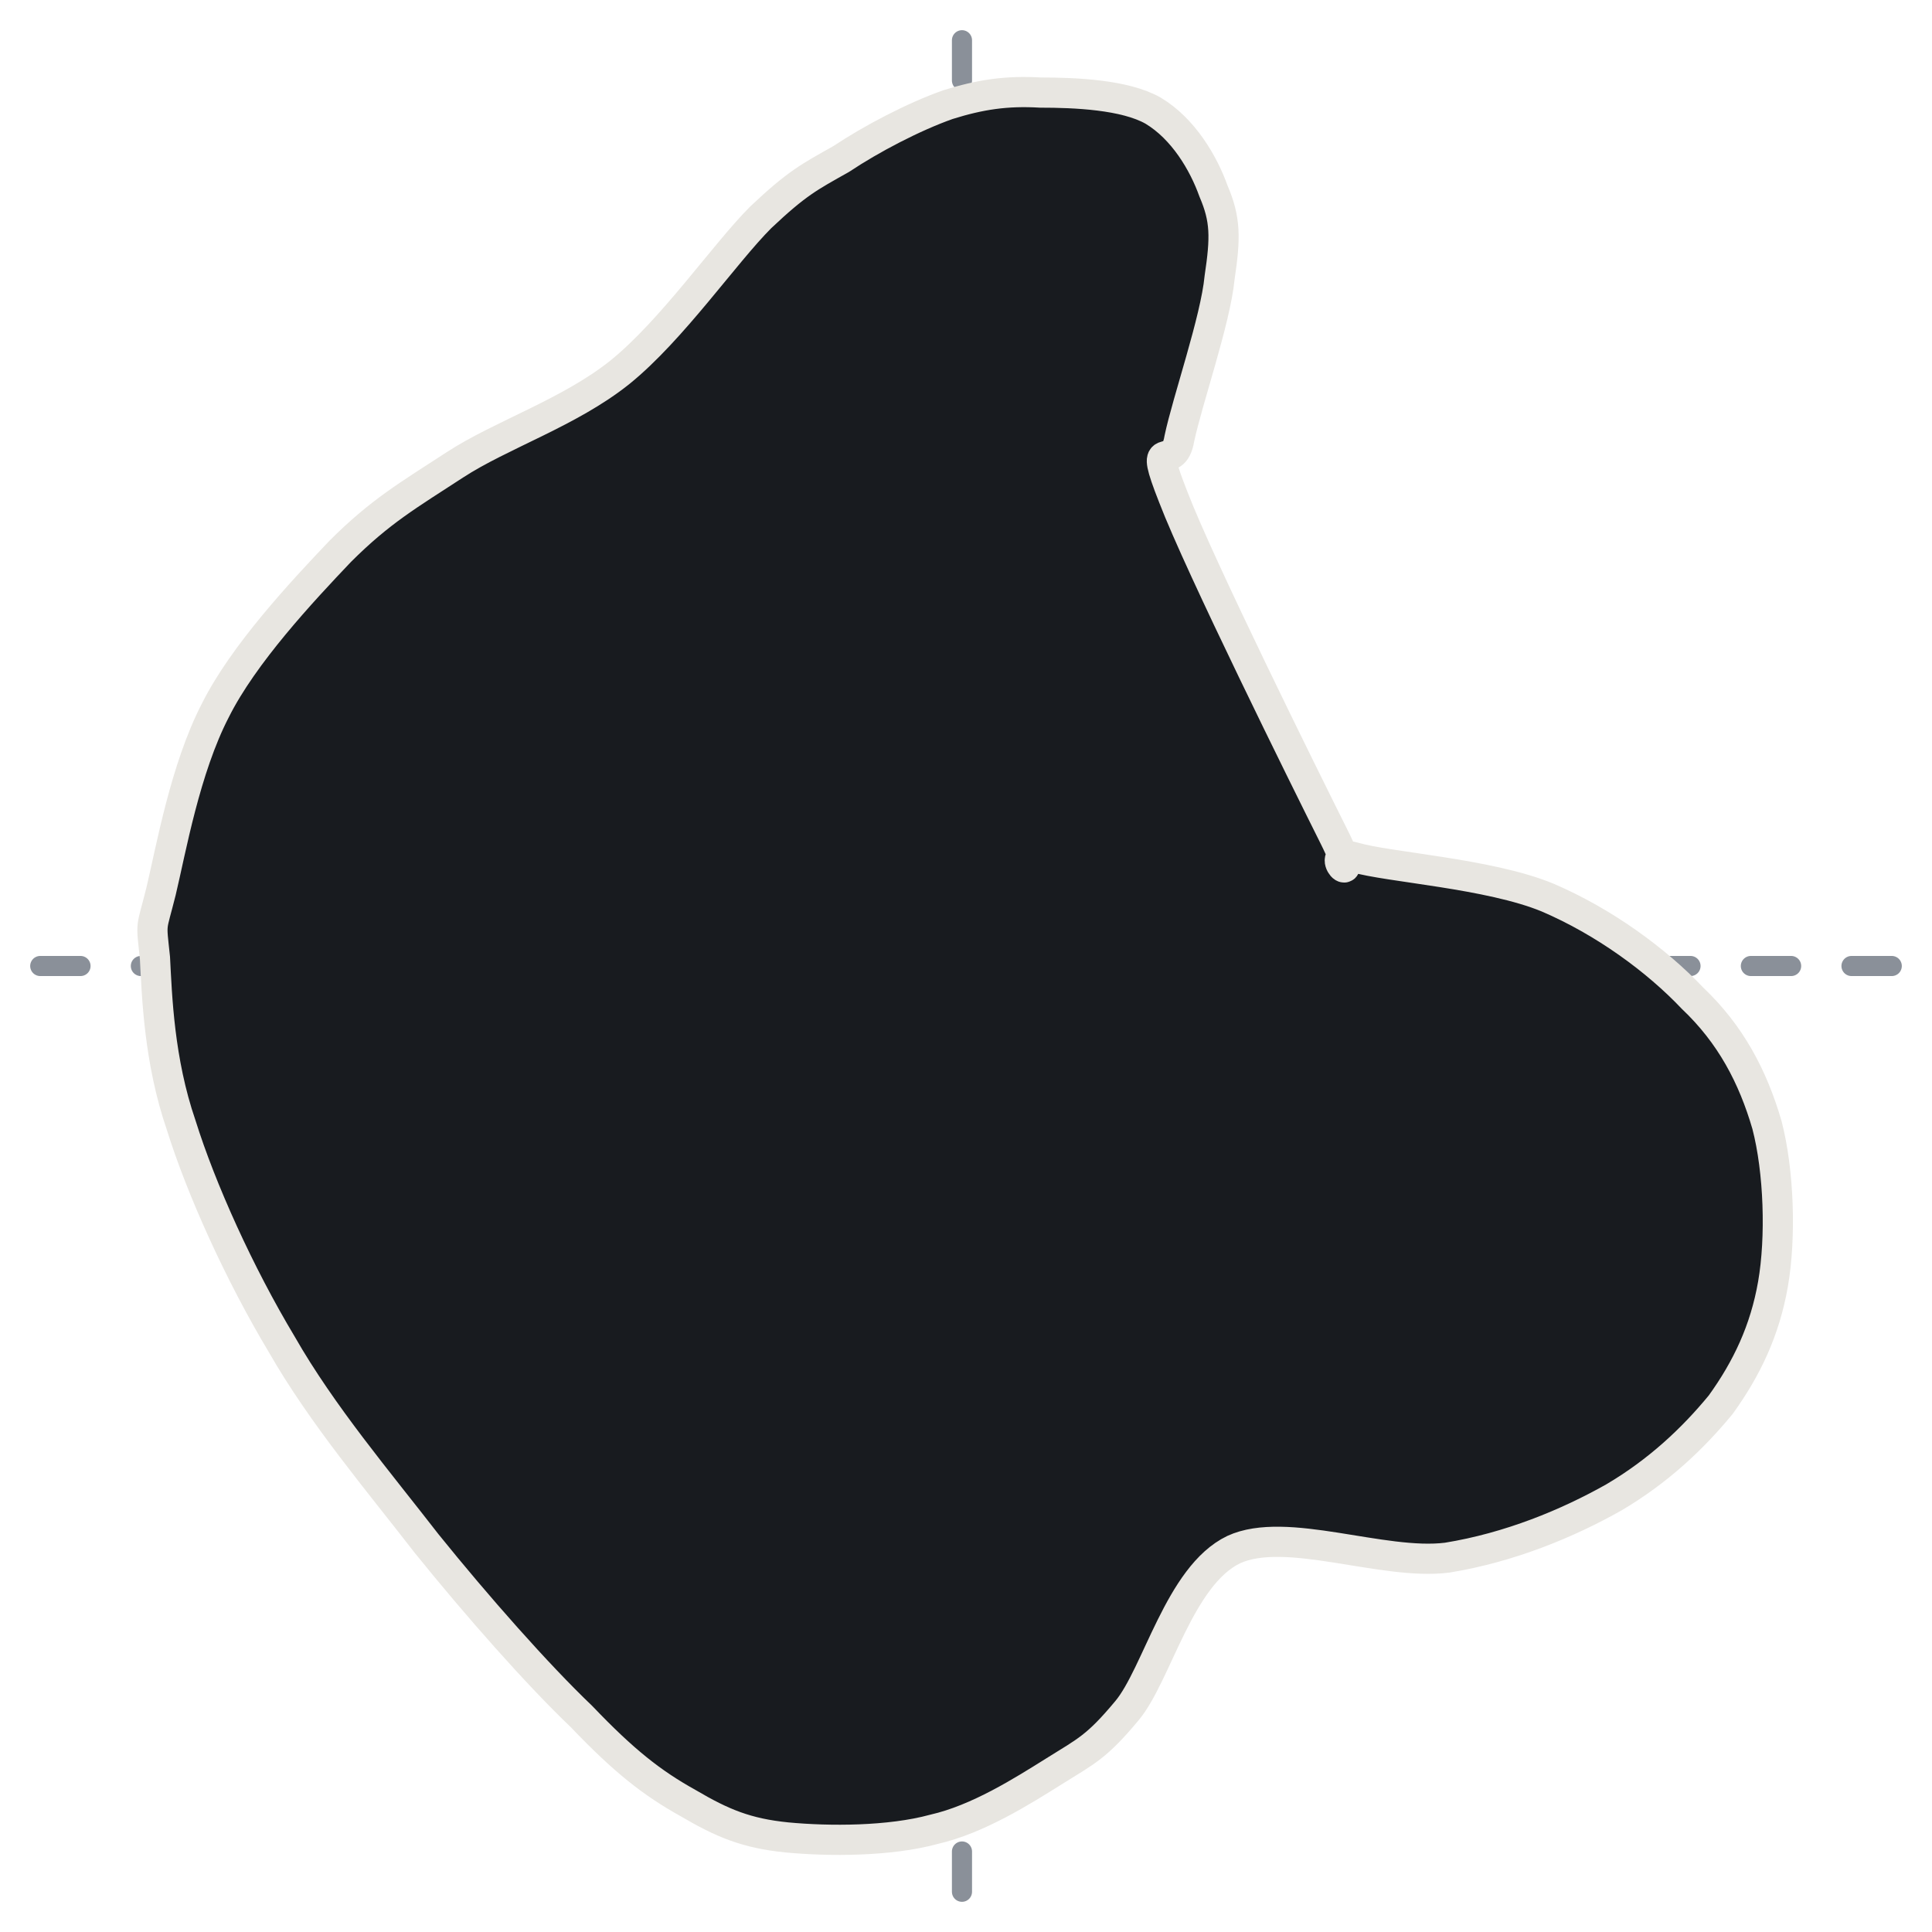
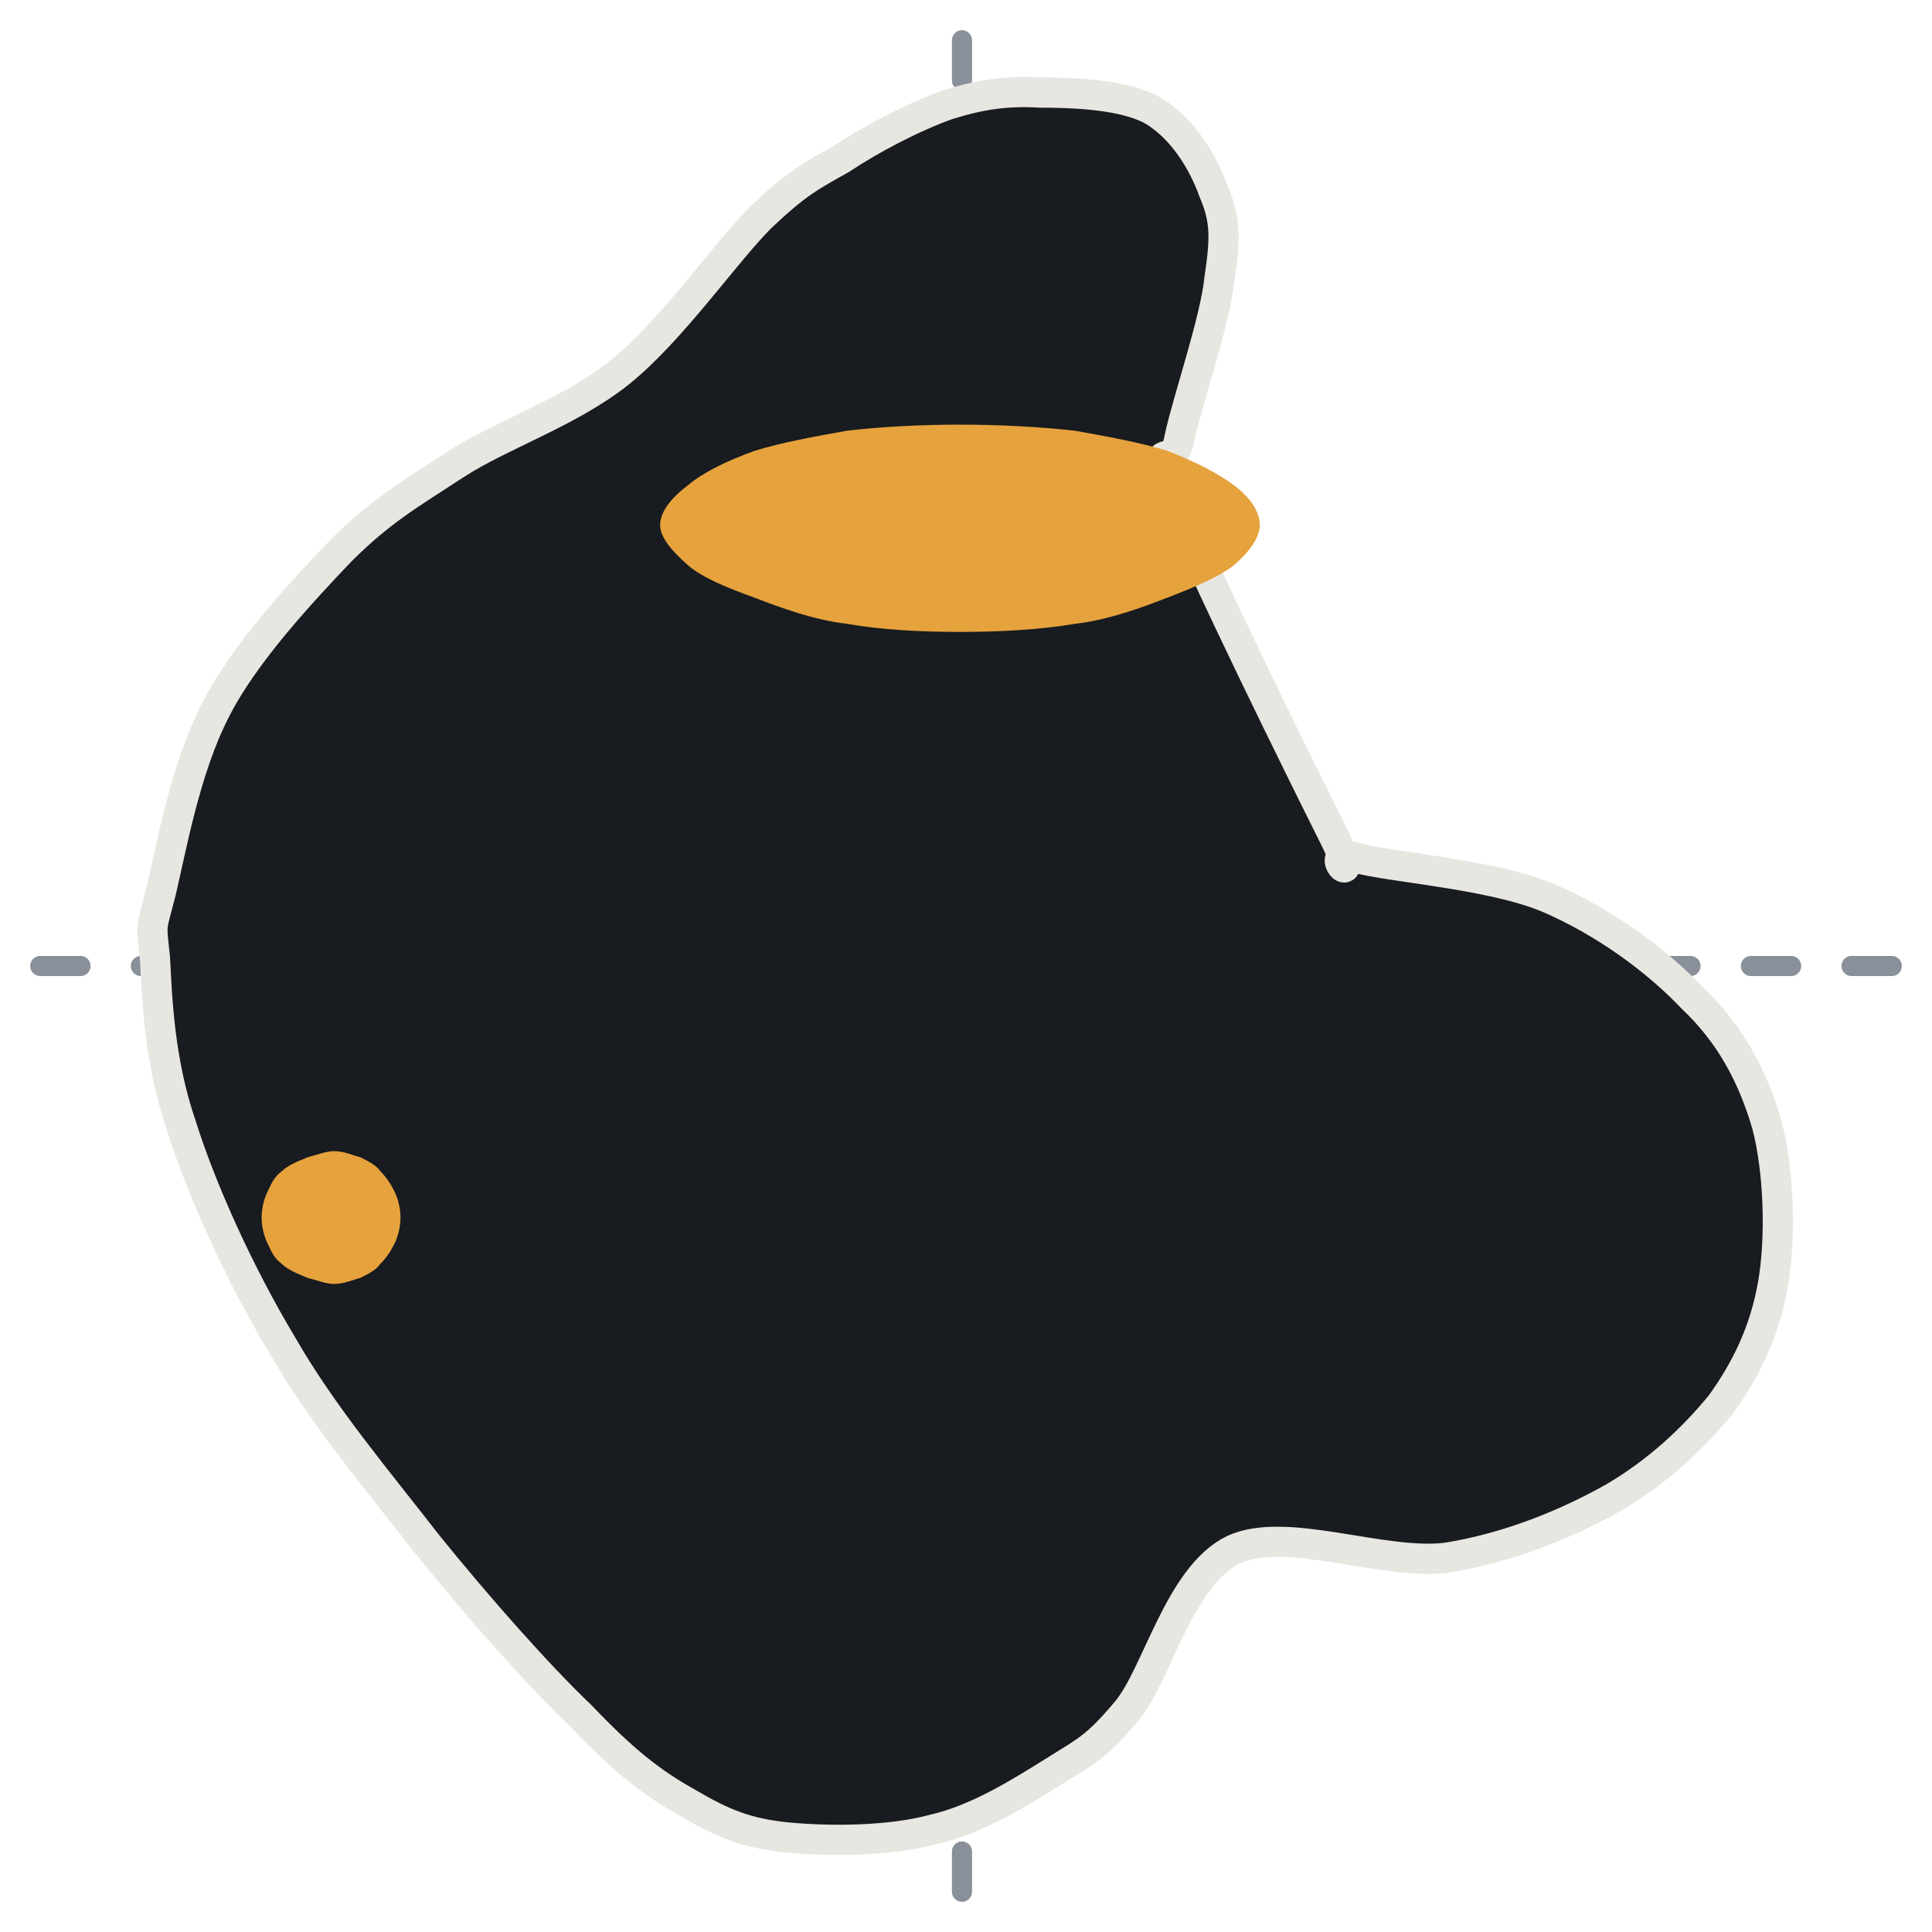
<svg xmlns="http://www.w3.org/2000/svg" viewBox="0 0 96 96" width="96" height="96" role="img" aria-label="Melomania Touch left earbud">
  <path d="M47.8 2.0L47.8 4.0M47.8 7.0L47.8 9.0M47.8 12.0L47.8 14.0M47.8 17.0L47.8 19.0M47.8 22.0L47.8 24.0M47.8 27.0L47.8 29.0M47.8 32.0L47.8 34.0M47.8 37.0L47.8 39.0M47.8 42.0L47.8 44.0M47.8 47.0L47.8 49.0M47.8 52.0L47.8 54.0M47.8 57.0L47.8 59.0M47.8 62.0L47.8 64.0M47.8 67.0L47.8 69.0M47.8 72.0L47.8 74.0M47.8 77.0L47.8 79.0M47.8 82.0L47.8 84.0M47.8 87.0L47.8 89.0M47.8 92.0L47.8 94.0M2.0 48.0L4.0 48.0M7.0 48.0L9.0 48.0M12.0 48.0L14.0 48.0M17.0 48.0L19.0 48.0M22.0 48.0L24.0 48.0M27.0 48.0L29.0 48.0M32.0 48.0L34.0 48.0M37.0 48.0L39.0 48.0M42.0 48.0L44.0 48.0M47.0 48.0L49.0 48.0M52.0 48.0L54.0 48.0M57.0 48.0L59.0 48.0M62.0 48.0L64.0 48.0M67.0 48.0L69.0 48.0M72.0 48.0L74.0 48.0M77.0 48.0L79.0 48.0M82.0 48.0L84.0 48.0M87.0 48.0L89.0 48.0M92.0 48.0L94.0 48.0" fill="none" stroke="#8A9099" stroke-width="1.0" stroke-linecap="round" stroke-linejoin="round" />
  <path d="M51.7 4.6C53.4 4.6 55.9 4.7 57.3 5.5C58.8 6.4 59.8 8.1 60.3 9.5C60.9 10.9 60.9 11.8 60.6 13.8C60.4 15.9 59.0 19.9 58.6 21.8C58.3 23.6 57.0 21.4 58.3 24.7C59.6 28.1 64.8 38.6 66.3 41.6C67.8 44.6 65.5 42.1 67.3 42.6C69.0 43.1 74.0 43.4 76.9 44.6C79.7 45.8 82.3 47.7 84.1 49.6C86.0 51.4 87.1 53.5 87.8 55.9C88.4 58.2 88.5 61.5 88.1 63.8C87.7 66.1 86.8 68.0 85.5 69.8C84.1 71.5 82.4 73.1 80.2 74.4C77.9 75.7 75.0 76.9 71.9 77.4C68.7 77.8 63.9 75.8 61.3 77.0C58.6 78.3 57.5 83.2 56.0 85.0C54.5 86.8 54.0 87.0 52.4 88.0C50.8 89.0 48.6 90.4 46.4 90.9C44.2 91.5 41.2 91.5 39.1 91.3C37.1 91.1 35.9 90.6 34.2 89.6C32.4 88.6 31.0 87.5 28.9 85.3C26.7 83.2 23.7 79.8 21.2 76.7C18.8 73.6 16.0 70.3 14.0 66.8C11.9 63.3 10.0 59.1 9.0 55.9C7.9 52.7 7.8 49.5 7.7 47.6C7.5 45.7 7.5 46.3 8.0 44.3C8.5 42.2 9.2 38.2 10.7 35.3C12.1 32.5 15.0 29.4 16.9 27.4C18.9 25.4 20.3 24.6 22.6 23.1C24.9 21.6 28.3 20.5 30.8 18.5C33.4 16.4 36.0 12.6 37.8 10.8C39.6 9.1 40.2 8.8 41.8 7.9C43.3 6.9 45.4 5.8 47.1 5.2C48.7 4.7 50.0 4.5 51.7 4.6Z" fill="#181B1F" stroke="#E8E6E1" stroke-width="1.5" stroke-linecap="round" stroke-linejoin="round" />
+   <path d="M19.9 60.5C19.9 60.9 19.8 61.4 19.6 61.8C19.4 62.2 19.2 62.5 18.9 62.8C18.7 63.1 18.3 63.3 17.9 63.5C17.5 63.6 17.1 63.8 16.6 63.8C16.2 63.8 15.7 63.6 15.3 63.5C14.8 63.3 14.3 63.1 14.0 62.8C13.6 62.5 13.5 62.2 13.3 61.8C13.1 61.4 13.0 60.9 13.0 60.5C13.0 60.1 13.1 59.6 13.3 59.2C13.5 58.8 13.6 58.5 14.0 58.2C14.3 57.9 14.8 57.7 15.3 57.5C15.7 57.4 16.2 57.2 16.6 57.2C17.1 57.2 17.5 57.4 17.9 57.5C18.3 57.7 18.7 57.9 18.9 58.2C19.2 58.5 19.4 58.8 19.6 59.2C19.8 59.6 19.9 60.1 19.9 60.5Z" fill="#E6A23C" />
+   <path d="M62.6 26.1C62.6 26.7 62.1 27.4 61.3 28.1C60.5 28.7 59.3 29.2 58.0 29.7C56.7 30.2 55.1 30.8 53.4 31.0C51.6 31.3 49.6 31.4 47.7 31.4C45.8 31.4 43.8 31.3 42.1 31.0C40.4 30.8 38.8 30.2 37.5 29.7C36.1 29.2 34.9 28.7 34.2 28.1C33.4 27.4 32.8 26.7 32.8 26.1C32.8 25.4 33.4 24.7 34.2 24.1C34.9 23.5 36.1 22.9 37.5 22.4C38.8 22.0 40.4 21.7 42.1 21.4C43.8 21.2 45.8 21.1 47.7 21.1C49.6 21.1 51.6 21.2 53.4 21.4C55.1 21.7 56.7 22.0 58.0 22.4C59.3 22.9 60.5 23.5 61.3 24.1C62.1 24.7 62.6 25.4 62.6 26.1Z" fill="#E6A23C" />
</svg>
